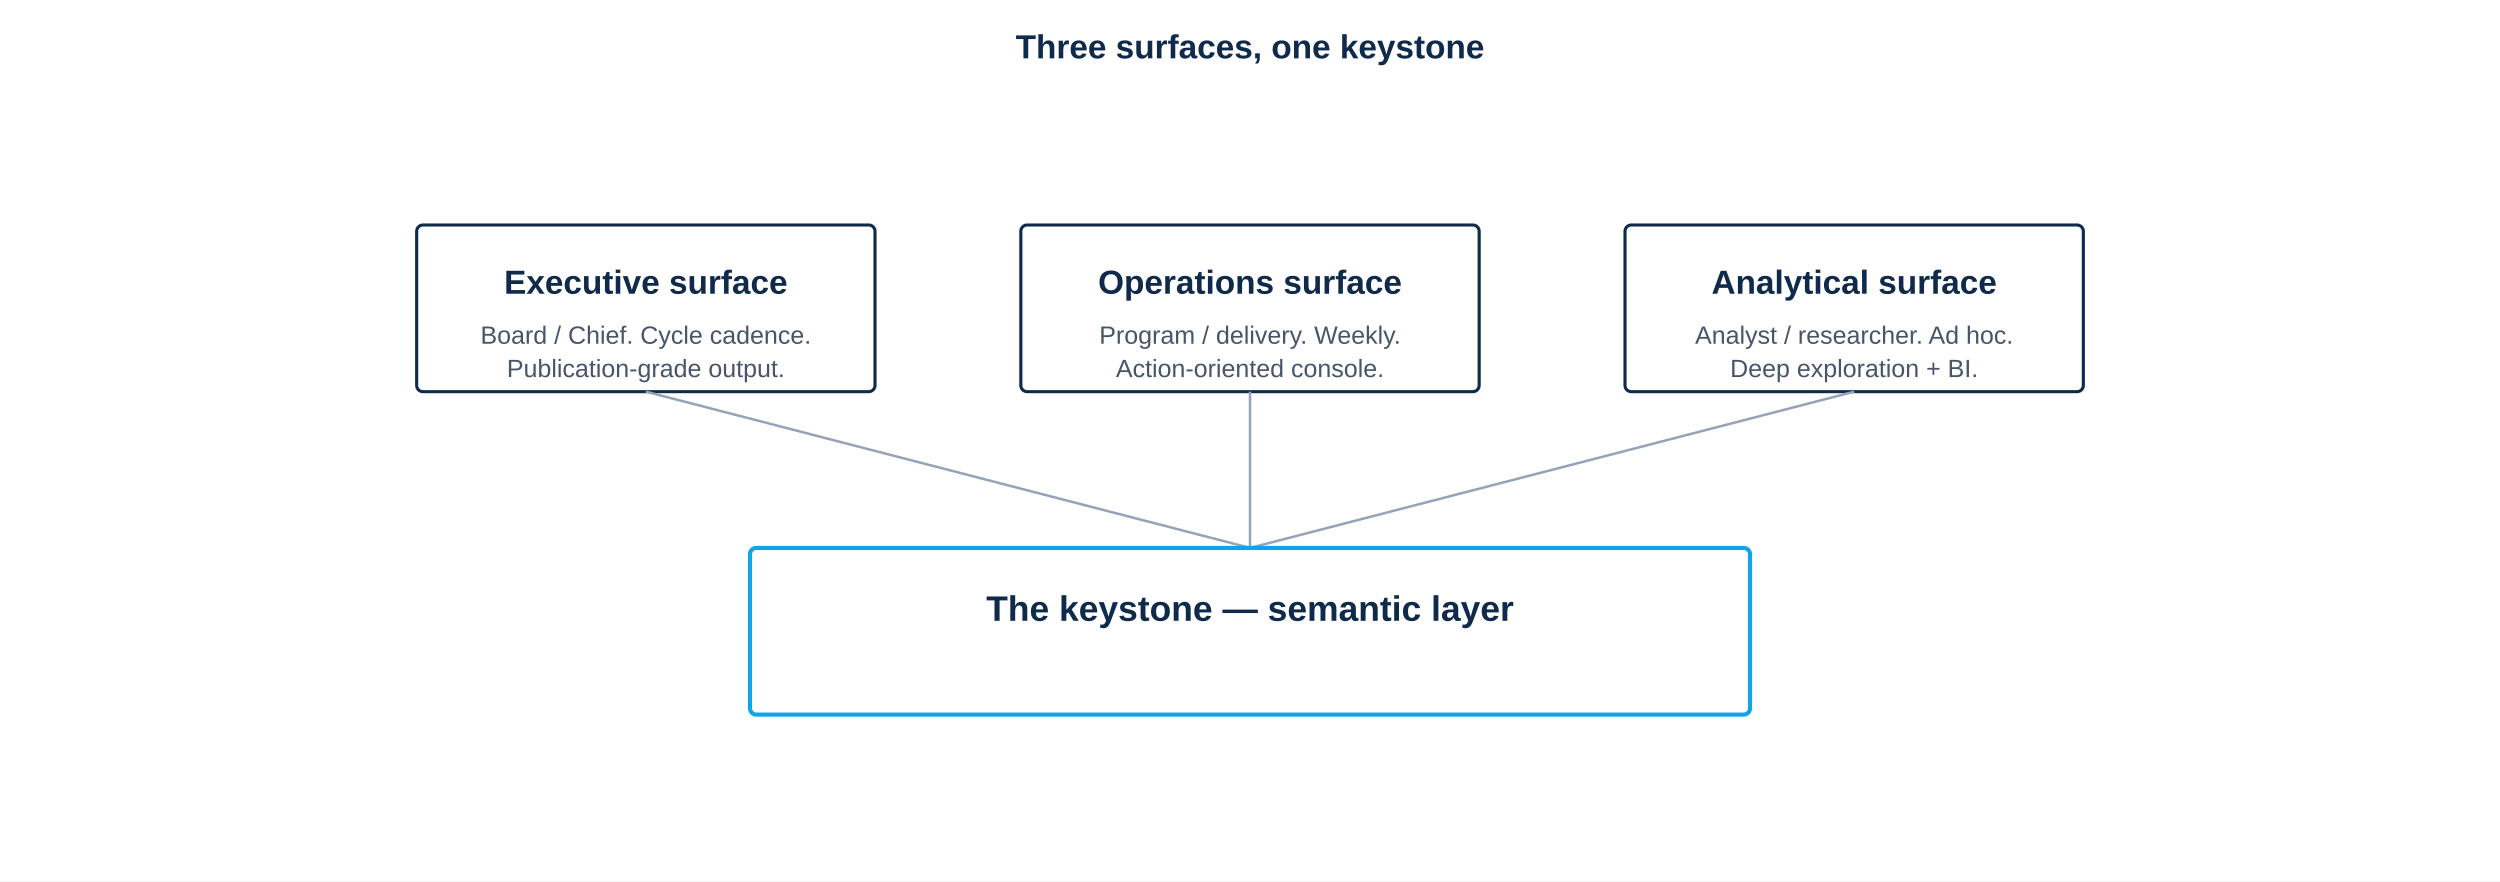
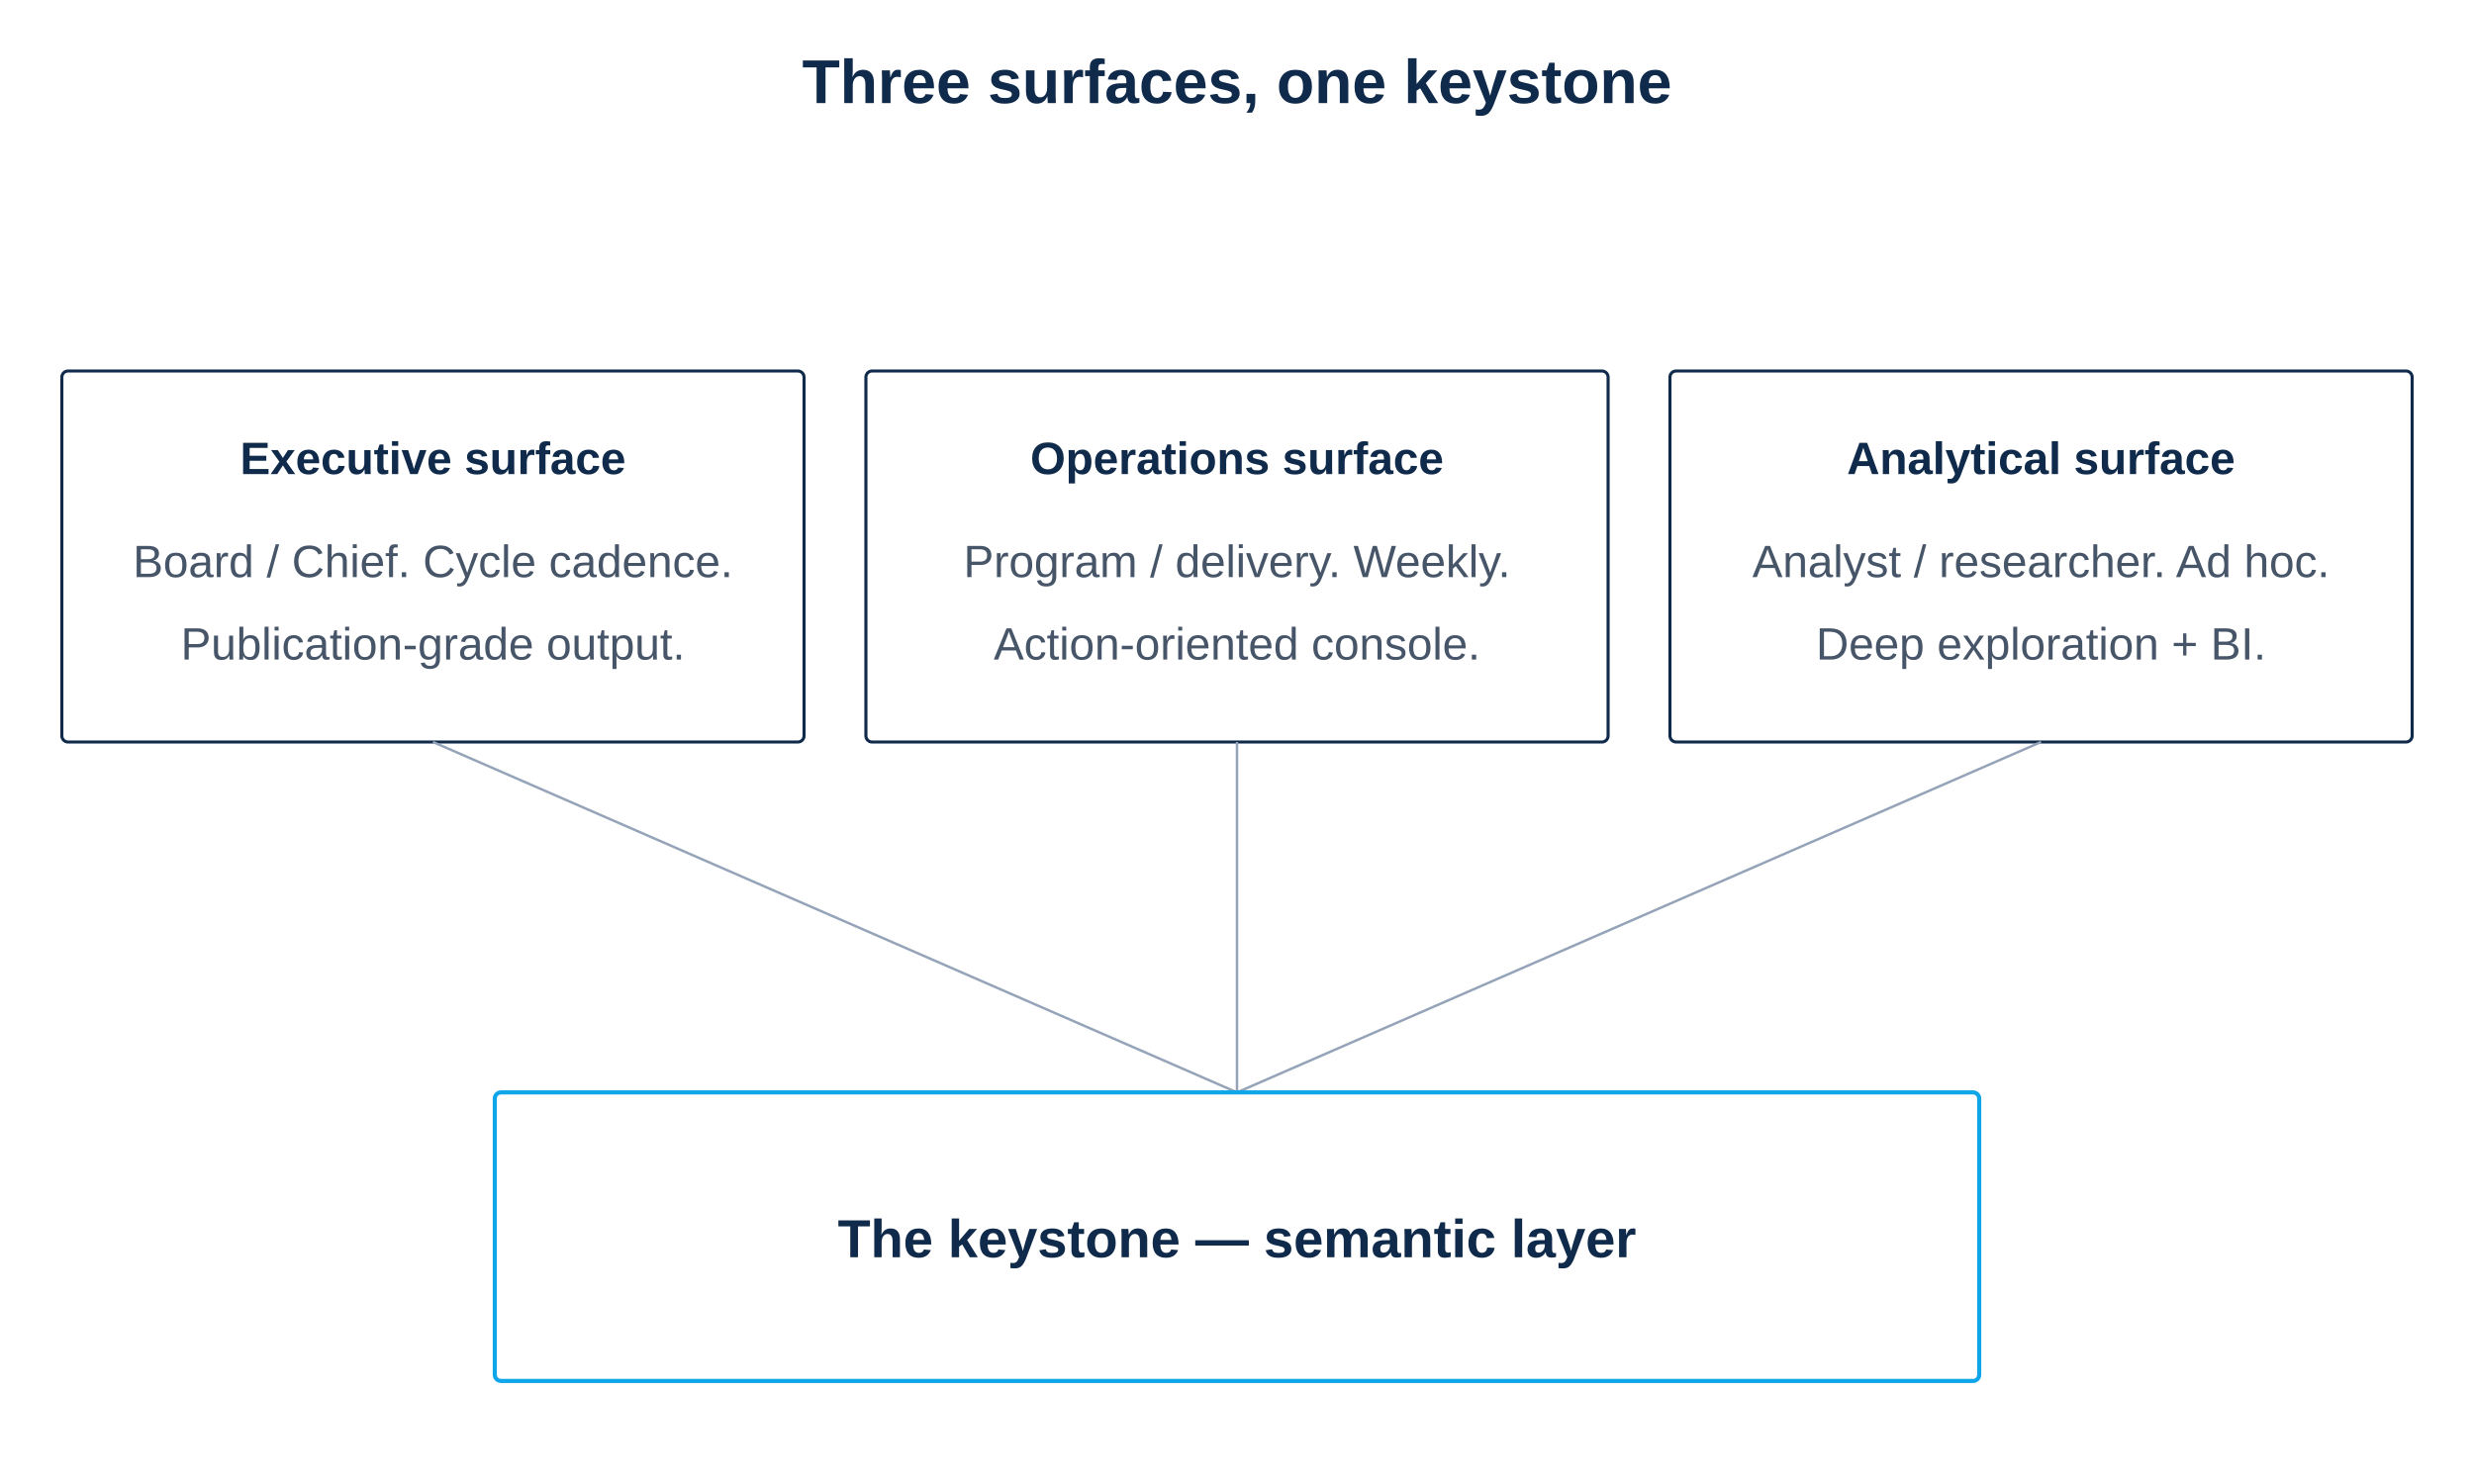
- <svg xmlns="http://www.w3.org/2000/svg" viewBox="0 -110 1200 423" role="img">
-   <rect x="0" y="-110" width="1200" height="423" fill="#FFFFFF" />
-   <text x="600" y="-82" font-family="-apple-system, BlinkMacSystemFont, 'Helvetica Neue', Arial, sans-serif" font-size="16" font-weight="700" fill="#0F2A4A" text-anchor="middle">Three surfaces, one keystone</text>
-   <g transform="translate(0, -217)">
-     <g>
-       <rect x="200" y="215" width="220" height="80" fill="none" stroke="#0F2A4A" stroke-width="1.5" rx="3" />
-       <text x="310" y="248" font-family="-apple-system, BlinkMacSystemFont, 'Helvetica Neue', Arial, sans-serif" font-size="16" font-weight="600" fill="#0F2A4A" text-anchor="middle">Executive surface</text>
-       <text x="310" y="272" font-family="-apple-system, BlinkMacSystemFont, 'Helvetica Neue', Arial, sans-serif" font-size="12" fill="#475569" text-anchor="middle">Board / Chief. Cycle cadence.</text>
-       <text x="310" y="288" font-family="-apple-system, BlinkMacSystemFont, 'Helvetica Neue', Arial, sans-serif" font-size="12" fill="#475569" text-anchor="middle">Publication-grade output.</text>
-       <rect x="490" y="215" width="220" height="80" fill="none" stroke="#0F2A4A" stroke-width="1.5" rx="3" />
-       <text x="600" y="248" font-family="-apple-system, BlinkMacSystemFont, 'Helvetica Neue', Arial, sans-serif" font-size="16" font-weight="600" fill="#0F2A4A" text-anchor="middle">Operations surface</text>
-       <text x="600" y="272" font-family="-apple-system, BlinkMacSystemFont, 'Helvetica Neue', Arial, sans-serif" font-size="12" fill="#475569" text-anchor="middle">Program / delivery. Weekly.</text>
-       <text x="600" y="288" font-family="-apple-system, BlinkMacSystemFont, 'Helvetica Neue', Arial, sans-serif" font-size="12" fill="#475569" text-anchor="middle">Action-oriented console.</text>
-       <rect x="780" y="215" width="220" height="80" fill="none" stroke="#0F2A4A" stroke-width="1.5" rx="3" />
-       <text x="890" y="248" font-family="-apple-system, BlinkMacSystemFont, 'Helvetica Neue', Arial, sans-serif" font-size="16" font-weight="600" fill="#0F2A4A" text-anchor="middle">Analytical surface</text>
-       <text x="890" y="272" font-family="-apple-system, BlinkMacSystemFont, 'Helvetica Neue', Arial, sans-serif" font-size="12" fill="#475569" text-anchor="middle">Analyst / researcher. Ad hoc.</text>
-       <text x="890" y="288" font-family="-apple-system, BlinkMacSystemFont, 'Helvetica Neue', Arial, sans-serif" font-size="12" fill="#475569" text-anchor="middle">Deep exploration + BI.</text>
-     </g>
-     <line x1="310" y1="295" x2="600" y2="370" stroke="#94A3B8" stroke-width="1.2" />
-     <line x1="600" y1="295" x2="600" y2="370" stroke="#94A3B8" stroke-width="1.2" />
-     <line x1="890" y1="295" x2="600" y2="370" stroke="#94A3B8" stroke-width="1.2" />
-     <rect x="360" y="370" width="480" height="80" fill="none" stroke="#0EA5E9" stroke-width="2" rx="3" />
-     <text x="600" y="405" font-family="-apple-system, BlinkMacSystemFont, 'Helvetica Neue', Arial, sans-serif" font-size="17" font-weight="600" fill="#0F2A4A" text-anchor="middle">The keystone — semantic layer</text>
+ <svg xmlns="http://www.w3.org/2000/svg" viewBox="0 -150 1200 720" role="img">
+   <rect x="0" y="-150" width="1200" height="720" fill="#FFFFFF" />
+   <text x="600" y="-100" font-family="-apple-system, BlinkMacSystemFont, 'Helvetica Neue', Arial, sans-serif" font-size="30" font-weight="700" fill="#0F2A4A" text-anchor="middle">Three surfaces, one keystone</text>
+   <g>
+     <rect x="30" y="30" width="360" height="180" fill="none" stroke="#0F2A4A" stroke-width="1.5" rx="3" />
+     <text x="210" y="80" font-family="-apple-system, BlinkMacSystemFont, 'Helvetica Neue', Arial, sans-serif" font-size="22" font-weight="600" fill="#0F2A4A" text-anchor="middle">Executive surface</text>
+     <text x="210" y="130" font-family="-apple-system, BlinkMacSystemFont, 'Helvetica Neue', Arial, sans-serif" font-size="22" fill="#475569" text-anchor="middle">Board / Chief. Cycle cadence.</text>
+     <text x="210" y="170" font-family="-apple-system, BlinkMacSystemFont, 'Helvetica Neue', Arial, sans-serif" font-size="22" fill="#475569" text-anchor="middle">Publication-grade output.</text>
+     <rect x="420" y="30" width="360" height="180" fill="none" stroke="#0F2A4A" stroke-width="1.5" rx="3" />
+     <text x="600" y="80" font-family="-apple-system, BlinkMacSystemFont, 'Helvetica Neue', Arial, sans-serif" font-size="22" font-weight="600" fill="#0F2A4A" text-anchor="middle">Operations surface</text>
+     <text x="600" y="130" font-family="-apple-system, BlinkMacSystemFont, 'Helvetica Neue', Arial, sans-serif" font-size="22" fill="#475569" text-anchor="middle">Program / delivery. Weekly.</text>
+     <text x="600" y="170" font-family="-apple-system, BlinkMacSystemFont, 'Helvetica Neue', Arial, sans-serif" font-size="22" fill="#475569" text-anchor="middle">Action-oriented console.</text>
+     <rect x="810" y="30" width="360" height="180" fill="none" stroke="#0F2A4A" stroke-width="1.5" rx="3" />
+     <text x="990" y="80" font-family="-apple-system, BlinkMacSystemFont, 'Helvetica Neue', Arial, sans-serif" font-size="22" font-weight="600" fill="#0F2A4A" text-anchor="middle">Analytical surface</text>
+     <text x="990" y="130" font-family="-apple-system, BlinkMacSystemFont, 'Helvetica Neue', Arial, sans-serif" font-size="22" fill="#475569" text-anchor="middle">Analyst / researcher. Ad hoc.</text>
+     <text x="990" y="170" font-family="-apple-system, BlinkMacSystemFont, 'Helvetica Neue', Arial, sans-serif" font-size="22" fill="#475569" text-anchor="middle">Deep exploration + BI.</text>
  </g>
+   <line x1="210" y1="210" x2="600" y2="380" stroke="#94A3B8" stroke-width="1.2" />
+   <line x1="600" y1="210" x2="600" y2="380" stroke="#94A3B8" stroke-width="1.2" />
+   <line x1="990" y1="210" x2="600" y2="380" stroke="#94A3B8" stroke-width="1.2" />
+   <rect x="240" y="380" width="720" height="140" fill="none" stroke="#0EA5E9" stroke-width="2" rx="3" />
+   <text x="600" y="460" font-family="-apple-system, BlinkMacSystemFont, 'Helvetica Neue', Arial, sans-serif" font-size="26" font-weight="600" fill="#0F2A4A" text-anchor="middle">The keystone — semantic layer</text>
</svg>
